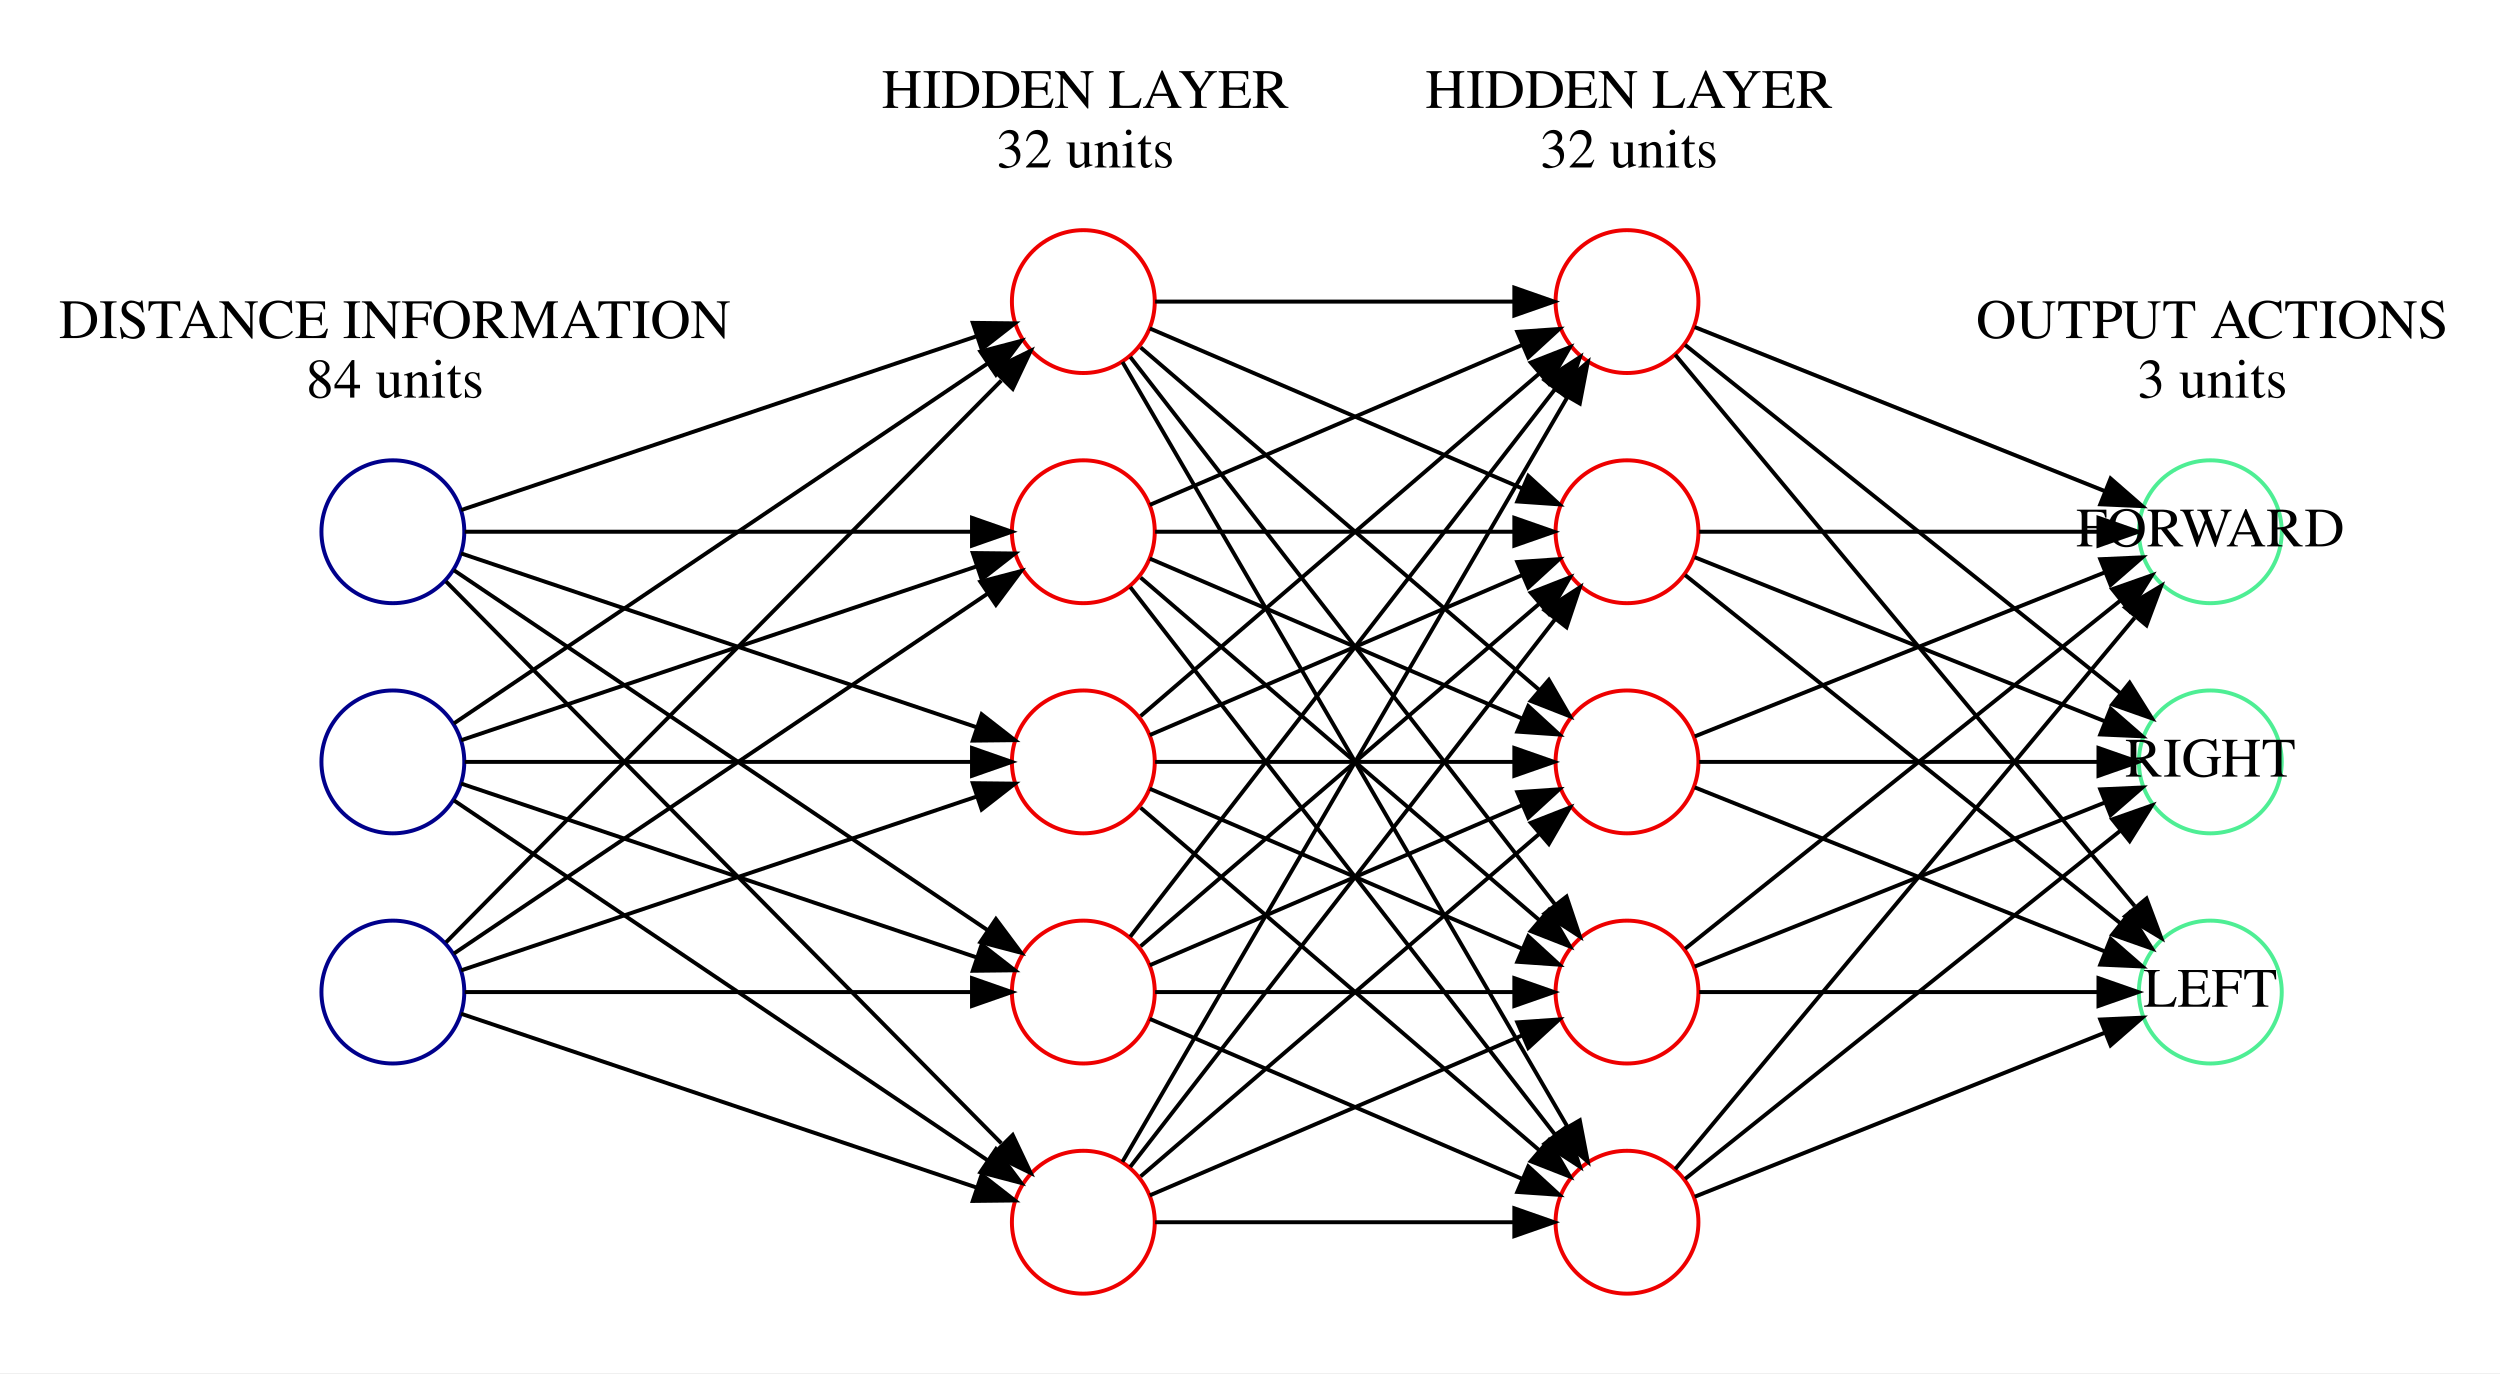
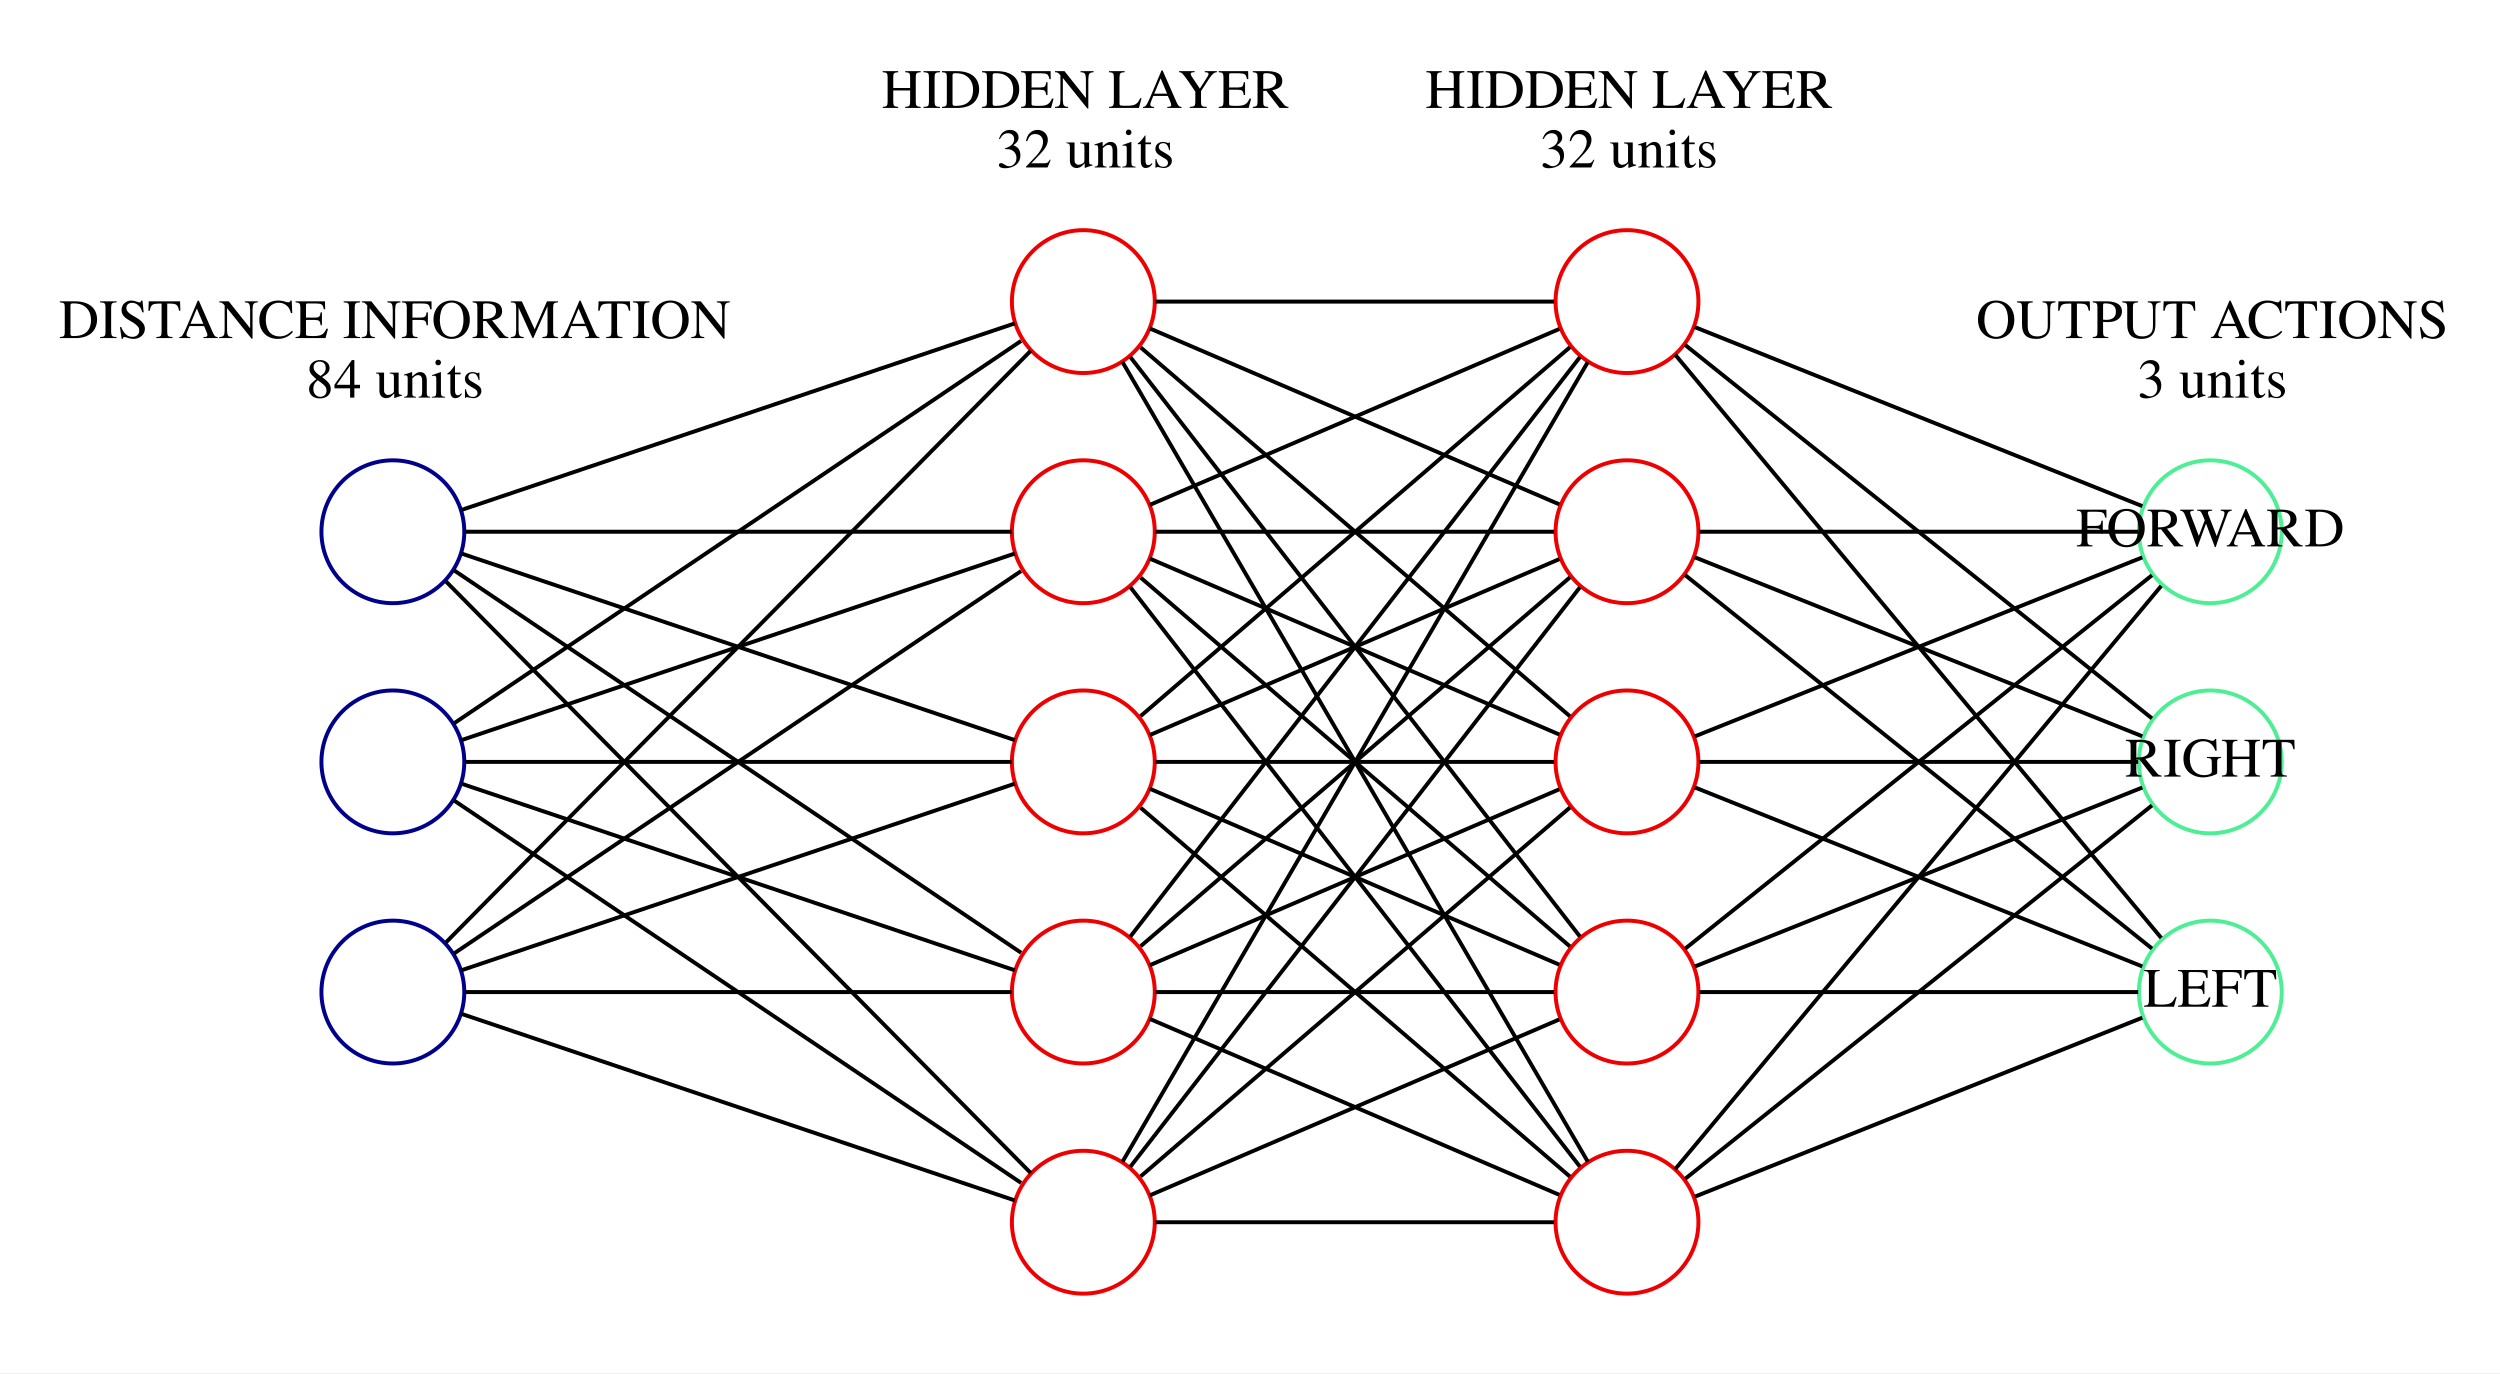
<svg xmlns="http://www.w3.org/2000/svg" width="630pt" height="346pt" viewBox="0.00 0.00 630.00 346.00">
  <g id="graph0" class="graph" transform="scale(1 1) rotate(0) translate(4 342)">
    <polygon fill="white" stroke="none" points="-4,4 -4,-342 626,-342 626,4 -4,4" />
    <g id="clust1" class="cluster">
      <polygon fill="none" stroke="white" points="0,-66 0,-272 191,-272 191,-66 0,-66" />
      <text text-anchor="middle" x="95.5" y="-256.8" font-family="Times,serif" font-size="14.00">DISTANCE INFORMATION </text>
      <text text-anchor="middle" x="95.5" y="-241.8" font-family="Times,serif" font-size="14.00">84 units</text>
    </g>
    <g id="clust2" class="cluster">
      <polygon fill="none" stroke="white" points="211,-8 211,-330 328,-330 328,-8 211,-8" />
      <text text-anchor="middle" x="269.5" y="-314.8" font-family="Times,serif" font-size="14.00">HIDDEN LAYER</text>
      <text text-anchor="middle" x="269.5" y="-299.8" font-family="Times,serif" font-size="14.00">32 units</text>
    </g>
    <g id="clust3" class="cluster">
      <polygon fill="none" stroke="white" points="348,-8 348,-330 465,-330 465,-8 348,-8" />
      <text text-anchor="middle" x="406.5" y="-314.8" font-family="Times,serif" font-size="14.00">HIDDEN LAYER</text>
      <text text-anchor="middle" x="406.5" y="-299.8" font-family="Times,serif" font-size="14.00">32 units</text>
    </g>
    <g id="clust4" class="cluster">
      <polygon fill="none" stroke="white" points="485,-66 485,-272 622,-272 622,-66 485,-66" />
      <text text-anchor="middle" x="553.5" y="-256.8" font-family="Times,serif" font-size="14.00">OUTPUT ACTIONS</text>
      <text text-anchor="middle" x="553.5" y="-241.8" font-family="Times,serif" font-size="14.00">3 units</text>
    </g>
    <g id="node1" class="node">
      <ellipse fill="none" stroke="#00008b" cx="95" cy="-150" rx="18" ry="18" />
    </g>
    <g id="node4" class="node">
      <ellipse fill="none" stroke="#ee0000" cx="269" cy="-92" rx="18" ry="18" />
    </g>
    <g id="edge1" class="edge">
-       <path fill="none" stroke="black" d="M112.181,-144.544C142.018,-134.482 205.935,-112.929 241.947,-100.785" />
-       <polygon fill="black" stroke="black" points="243.379,-103.996 251.736,-97.484 241.142,-97.363 243.379,-103.996" />
+       <path fill="none" stroke="black" d="M112.181,-144.544C144.963,-133.489 218.886,-108.562 251.736,-97.484" />
    </g>
    <g id="node5" class="node">
      <ellipse fill="none" stroke="#ee0000" cx="269" cy="-34" rx="18" ry="18" />
    </g>
    <g id="edge2" class="edge">
-       <path fill="none" stroke="black" d="M110.369,-140.309C140.141,-120.23 208.793,-73.93 244.878,-49.594" />
-       <polygon fill="black" stroke="black" points="246.974,-52.402 253.308,-43.909 243.06,-46.599 246.974,-52.402" />
+       <path fill="none" stroke="black" d="M110.369,-140.309C142.664,-118.529 220.709,-65.894 253.308,-43.909" />
    </g>
    <g id="node6" class="node">
      <ellipse fill="none" stroke="#ee0000" cx="269" cy="-266" rx="18" ry="18" />
    </g>
    <g id="edge3" class="edge">
-       <path fill="none" stroke="black" d="M110.369,-159.691C140.141,-179.77 208.793,-226.07 244.878,-250.406" />
-       <polygon fill="black" stroke="black" points="243.06,-253.401 253.308,-256.091 246.974,-247.598 243.06,-253.401" />
+       <path fill="none" stroke="black" d="M110.369,-159.691C142.664,-181.471 220.709,-234.106 253.308,-256.091" />
    </g>
    <g id="node7" class="node">
      <ellipse fill="none" stroke="#ee0000" cx="269" cy="-208" rx="18" ry="18" />
    </g>
    <g id="edge4" class="edge">
-       <path fill="none" stroke="black" d="M112.181,-155.456C142.018,-165.518 205.935,-187.071 241.947,-199.215" />
-       <polygon fill="black" stroke="black" points="241.142,-202.637 251.736,-202.516 243.379,-196.004 241.142,-202.637" />
+       <path fill="none" stroke="black" d="M112.181,-155.456C144.963,-166.511 218.886,-191.438 251.736,-202.516" />
    </g>
    <g id="node8" class="node">
      <ellipse fill="none" stroke="#ee0000" cx="269" cy="-150" rx="18" ry="18" />
    </g>
    <g id="edge5" class="edge">
-       <path fill="none" stroke="black" d="M113.121,-150C142.999,-150 204.887,-150 240.726,-150" />
-       <polygon fill="black" stroke="black" points="240.948,-153.5 250.948,-150 240.948,-146.5 240.948,-153.5" />
+       <path fill="none" stroke="black" d="M113.121,-150C146.09,-150 218.034,-150 250.948,-150" />
    </g>
    <g id="node2" class="node">
      <ellipse fill="none" stroke="#00008b" cx="95" cy="-92" rx="18" ry="18" />
    </g>
    <g id="edge6" class="edge">
-       <path fill="none" stroke="black" d="M113.121,-92C142.999,-92 204.887,-92 240.726,-92" />
-       <polygon fill="black" stroke="black" points="240.948,-95.5 250.948,-92 240.948,-88.5 240.948,-95.5" />
+       <path fill="none" stroke="black" d="M113.121,-92C146.09,-92 218.034,-92 250.948,-92" />
    </g>
    <g id="edge7" class="edge">
-       <path fill="none" stroke="black" d="M112.181,-86.543C142.018,-76.482 205.935,-54.929 241.947,-42.785" />
-       <polygon fill="black" stroke="black" points="243.379,-45.996 251.736,-39.484 241.142,-39.363 243.379,-45.996" />
+       <path fill="none" stroke="black" d="M112.181,-86.543C144.963,-75.489 218.886,-50.562 251.736,-39.484" />
    </g>
    <g id="edge8" class="edge">
-       <path fill="none" stroke="black" d="M108.37,-104.514C137.874,-134.361 212.573,-209.928 248.333,-246.104" />
-       <polygon fill="black" stroke="black" points="246.223,-248.948 255.742,-253.6 251.201,-244.027 246.223,-248.948" />
+       <path fill="none" stroke="black" d="M108.37,-104.514C140.105,-136.618 224.13,-221.62 255.742,-253.6" />
    </g>
    <g id="edge9" class="edge">
-       <path fill="none" stroke="black" d="M110.369,-101.691C140.141,-121.77 208.793,-168.07 244.878,-192.406" />
-       <polygon fill="black" stroke="black" points="243.06,-195.401 253.308,-198.091 246.974,-189.598 243.06,-195.401" />
+       <path fill="none" stroke="black" d="M110.369,-101.691C142.664,-123.471 220.709,-176.106 253.308,-198.091" />
    </g>
    <g id="edge10" class="edge">
-       <path fill="none" stroke="black" d="M112.181,-97.457C142.018,-107.518 205.935,-129.071 241.947,-141.215" />
-       <polygon fill="black" stroke="black" points="241.142,-144.637 251.736,-144.516 243.379,-138.004 241.142,-144.637" />
+       <path fill="none" stroke="black" d="M112.181,-97.457C144.963,-108.511 218.886,-133.438 251.736,-144.516" />
    </g>
    <g id="node3" class="node">
      <ellipse fill="none" stroke="#00008b" cx="95" cy="-208" rx="18" ry="18" />
    </g>
    <g id="edge11" class="edge">
-       <path fill="none" stroke="black" d="M110.369,-198.309C140.141,-178.23 208.793,-131.93 244.878,-107.594" />
-       <polygon fill="black" stroke="black" points="246.974,-110.402 253.308,-101.909 243.06,-104.599 246.974,-110.402" />
+       <path fill="none" stroke="black" d="M110.369,-198.309C142.664,-176.529 220.709,-123.894 253.308,-101.909" />
    </g>
    <g id="edge12" class="edge">
-       <path fill="none" stroke="black" d="M108.37,-195.486C137.874,-165.639 212.573,-90.072 248.333,-53.895" />
-       <polygon fill="black" stroke="black" points="251.201,-55.973 255.742,-46.4 246.223,-51.052 251.201,-55.973" />
+       <path fill="none" stroke="black" d="M108.37,-195.486C140.105,-163.382 224.13,-78.38 255.742,-46.4" />
    </g>
    <g id="edge13" class="edge">
-       <path fill="none" stroke="black" d="M112.181,-213.456C142.018,-223.518 205.935,-245.071 241.947,-257.215" />
-       <polygon fill="black" stroke="black" points="241.142,-260.637 251.736,-260.516 243.379,-254.004 241.142,-260.637" />
+       <path fill="none" stroke="black" d="M112.181,-213.456C144.963,-224.511 218.886,-249.438 251.736,-260.516" />
    </g>
    <g id="edge14" class="edge">
-       <path fill="none" stroke="black" d="M113.121,-208C142.999,-208 204.887,-208 240.726,-208" />
-       <polygon fill="black" stroke="black" points="240.948,-211.5 250.948,-208 240.948,-204.5 240.948,-211.5" />
+       <path fill="none" stroke="black" d="M113.121,-208C146.09,-208 218.034,-208 250.948,-208" />
    </g>
    <g id="edge15" class="edge">
-       <path fill="none" stroke="black" d="M112.181,-202.544C142.018,-192.482 205.935,-170.929 241.947,-158.785" />
-       <polygon fill="black" stroke="black" points="243.379,-161.996 251.736,-155.484 241.142,-155.363 243.379,-161.996" />
+       <path fill="none" stroke="black" d="M112.181,-202.544C144.963,-191.489 218.886,-166.562 251.736,-155.484" />
    </g>
    <g id="node9" class="node">
      <ellipse fill="none" stroke="#ee0000" cx="406" cy="-92" rx="18" ry="18" />
    </g>
    <g id="edge16" class="edge">
-       <path fill="none" stroke="black" d="M287.098,-92C309.897,-92 350.521,-92 377.614,-92" />
-       <polygon fill="black" stroke="black" points="377.615,-95.5 387.615,-92 377.615,-88.5 377.615,-95.5" />
+       <path fill="none" stroke="black" d="M287.098,-92C312.924,-92 361.62,-92 387.615,-92" />
    </g>
    <g id="node10" class="node">
      <ellipse fill="none" stroke="#ee0000" cx="406" cy="-34" rx="18" ry="18" />
    </g>
    <g id="edge21" class="edge">
-       <path fill="none" stroke="black" d="M285.75,-85.233C308.794,-75.333 351.949,-56.792 379.537,-44.94" />
-       <polygon fill="black" stroke="black" points="381.125,-48.067 388.931,-40.904 378.362,-41.635 381.125,-48.067" />
+       <path fill="none" stroke="black" d="M285.75,-85.233C311.624,-74.117 362.851,-52.108 388.931,-40.904" />
    </g>
    <g id="node11" class="node">
      <ellipse fill="none" stroke="#ee0000" cx="406" cy="-266" rx="18" ry="18" />
    </g>
    <g id="edge26" class="edge">
-       <path fill="none" stroke="black" d="M280.819,-105.945C304.221,-136.107 359.699,-207.612 387.902,-243.963" />
-       <polygon fill="black" stroke="black" points="385.234,-246.233 394.129,-251.989 390.764,-241.942 385.234,-246.233" />
+       <path fill="none" stroke="black" d="M280.819,-105.945C306.097,-138.525 368.801,-219.343 394.129,-251.989" />
    </g>
    <g id="node12" class="node">
      <ellipse fill="none" stroke="#ee0000" cx="406" cy="-208" rx="18" ry="18" />
    </g>
    <g id="edge31" class="edge">
-       <path fill="none" stroke="black" d="M283.438,-103.547C306.99,-123.784 355.883,-165.796 383.956,-189.918" />
-       <polygon fill="black" stroke="black" points="381.751,-192.638 391.616,-196.5 386.313,-187.328 381.751,-192.638" />
+       <path fill="none" stroke="black" d="M283.438,-103.547C309.315,-125.781 365.783,-174.302 391.616,-196.5" />
    </g>
    <g id="node13" class="node">
      <ellipse fill="none" stroke="#ee0000" cx="406" cy="-150" rx="18" ry="18" />
    </g>
    <g id="edge36" class="edge">
-       <path fill="none" stroke="black" d="M285.75,-98.767C308.794,-108.667 351.949,-127.208 379.537,-139.061" />
-       <polygon fill="black" stroke="black" points="378.362,-142.365 388.931,-143.096 381.125,-135.933 378.362,-142.365" />
+       <path fill="none" stroke="black" d="M285.75,-98.767C311.624,-109.883 362.851,-131.892 388.931,-143.096" />
    </g>
    <g id="edge17" class="edge">
-       <path fill="none" stroke="black" d="M285.75,-40.767C308.794,-50.667 351.949,-69.208 379.537,-81.061" />
-       <polygon fill="black" stroke="black" points="378.362,-84.365 388.931,-85.097 381.125,-77.933 378.362,-84.365" />
+       <path fill="none" stroke="black" d="M285.75,-40.767C311.624,-51.883 362.851,-73.892 388.931,-85.097" />
    </g>
    <g id="edge22" class="edge">
-       <path fill="none" stroke="black" d="M287.098,-34C309.897,-34 350.521,-34 377.614,-34" />
-       <polygon fill="black" stroke="black" points="377.615,-37.5 387.615,-34 377.615,-30.5 377.615,-37.5" />
+       <path fill="none" stroke="black" d="M287.098,-34C312.924,-34 361.62,-34 387.615,-34" />
    </g>
    <g id="edge27" class="edge">
-       <path fill="none" stroke="black" d="M278.858,-49.222C301.79,-88.632 363.244,-194.242 391.024,-241.982" />
-       <polygon fill="black" stroke="black" points="388.055,-243.839 396.11,-250.722 394.105,-240.318 388.055,-243.839" />
+       <path fill="none" stroke="black" d="M278.858,-49.222C303.319,-91.259 371.61,-208.618 396.11,-250.722" />
    </g>
    <g id="edge32" class="edge">
-       <path fill="none" stroke="black" d="M280.819,-47.945C304.221,-78.107 359.699,-149.612 387.902,-185.963" />
-       <polygon fill="black" stroke="black" points="385.234,-188.233 394.129,-193.989 390.764,-183.942 385.234,-188.233" />
+       <path fill="none" stroke="black" d="M280.819,-47.945C306.097,-80.525 368.801,-161.343 394.129,-193.989" />
    </g>
    <g id="edge37" class="edge">
-       <path fill="none" stroke="black" d="M283.438,-45.547C306.99,-65.784 355.883,-107.796 383.956,-131.918" />
-       <polygon fill="black" stroke="black" points="381.751,-134.638 391.616,-138.5 386.313,-129.328 381.751,-134.638" />
+       <path fill="none" stroke="black" d="M283.438,-45.547C309.315,-67.781 365.783,-116.302 391.616,-138.5" />
    </g>
    <g id="edge18" class="edge">
-       <path fill="none" stroke="black" d="M280.819,-252.055C304.221,-221.893 359.699,-150.388 387.902,-114.037" />
-       <polygon fill="black" stroke="black" points="390.764,-116.058 394.129,-106.011 385.234,-111.767 390.764,-116.058" />
+       <path fill="none" stroke="black" d="M280.819,-252.055C306.097,-219.475 368.801,-138.657 394.129,-106.011" />
    </g>
    <g id="edge23" class="edge">
-       <path fill="none" stroke="black" d="M278.858,-250.778C301.79,-211.368 363.244,-105.758 391.024,-58.018" />
-       <polygon fill="black" stroke="black" points="394.105,-59.682 396.11,-49.278 388.055,-56.161 394.105,-59.682" />
+       <path fill="none" stroke="black" d="M278.858,-250.778C303.319,-208.741 371.61,-91.382 396.11,-49.278" />
    </g>
    <g id="edge28" class="edge">
-       <path fill="none" stroke="black" d="M287.098,-266C309.897,-266 350.521,-266 377.614,-266" />
-       <polygon fill="black" stroke="black" points="377.615,-269.5 387.615,-266 377.615,-262.5 377.615,-269.5" />
+       <path fill="none" stroke="black" d="M287.098,-266C312.924,-266 361.62,-266 387.615,-266" />
    </g>
    <g id="edge33" class="edge">
-       <path fill="none" stroke="black" d="M285.75,-259.233C308.794,-249.333 351.949,-230.792 379.537,-218.939" />
-       <polygon fill="black" stroke="black" points="381.125,-222.067 388.931,-214.904 378.362,-215.635 381.125,-222.067" />
+       <path fill="none" stroke="black" d="M285.75,-259.233C311.624,-248.117 362.851,-226.108 388.931,-214.904" />
    </g>
    <g id="edge38" class="edge">
-       <path fill="none" stroke="black" d="M283.438,-254.453C306.99,-234.216 355.883,-192.204 383.956,-168.082" />
-       <polygon fill="black" stroke="black" points="386.313,-170.672 391.616,-161.5 381.751,-165.362 386.313,-170.672" />
+       <path fill="none" stroke="black" d="M283.438,-254.453C309.315,-232.219 365.783,-183.698 391.616,-161.5" />
    </g>
    <g id="edge19" class="edge">
-       <path fill="none" stroke="black" d="M283.438,-196.453C306.99,-176.216 355.883,-134.204 383.956,-110.082" />
-       <polygon fill="black" stroke="black" points="386.313,-112.672 391.616,-103.5 381.751,-107.362 386.313,-112.672" />
+       <path fill="none" stroke="black" d="M283.438,-196.453C309.315,-174.219 365.783,-125.698 391.616,-103.5" />
    </g>
    <g id="edge24" class="edge">
-       <path fill="none" stroke="black" d="M280.819,-194.055C304.221,-163.893 359.699,-92.388 387.902,-56.037" />
-       <polygon fill="black" stroke="black" points="390.764,-58.058 394.129,-48.011 385.234,-53.767 390.764,-58.058" />
+       <path fill="none" stroke="black" d="M280.819,-194.055C306.097,-161.475 368.801,-80.657 394.129,-48.011" />
    </g>
    <g id="edge29" class="edge">
-       <path fill="none" stroke="black" d="M285.75,-214.767C308.794,-224.667 351.949,-243.208 379.537,-255.061" />
-       <polygon fill="black" stroke="black" points="378.362,-258.365 388.931,-259.096 381.125,-251.933 378.362,-258.365" />
+       <path fill="none" stroke="black" d="M285.75,-214.767C311.624,-225.883 362.851,-247.892 388.931,-259.096" />
    </g>
    <g id="edge34" class="edge">
-       <path fill="none" stroke="black" d="M287.098,-208C309.897,-208 350.521,-208 377.614,-208" />
-       <polygon fill="black" stroke="black" points="377.615,-211.5 387.615,-208 377.615,-204.5 377.615,-211.5" />
+       <path fill="none" stroke="black" d="M287.098,-208C312.924,-208 361.62,-208 387.615,-208" />
    </g>
    <g id="edge39" class="edge">
-       <path fill="none" stroke="black" d="M285.75,-201.233C308.794,-191.333 351.949,-172.792 379.537,-160.939" />
-       <polygon fill="black" stroke="black" points="381.125,-164.067 388.931,-156.904 378.362,-157.635 381.125,-164.067" />
+       <path fill="none" stroke="black" d="M285.75,-201.233C311.624,-190.117 362.851,-168.108 388.931,-156.904" />
    </g>
    <g id="edge20" class="edge">
-       <path fill="none" stroke="black" d="M285.75,-143.233C308.794,-133.333 351.949,-114.792 379.537,-102.939" />
-       <polygon fill="black" stroke="black" points="381.125,-106.067 388.931,-98.903 378.362,-99.635 381.125,-106.067" />
+       <path fill="none" stroke="black" d="M285.75,-143.233C311.624,-132.117 362.851,-110.108 388.931,-98.903" />
    </g>
    <g id="edge25" class="edge">
-       <path fill="none" stroke="black" d="M283.438,-138.453C306.99,-118.216 355.883,-76.204 383.956,-52.082" />
-       <polygon fill="black" stroke="black" points="386.313,-54.672 391.616,-45.5 381.751,-49.362 386.313,-54.672" />
+       <path fill="none" stroke="black" d="M283.438,-138.453C309.315,-116.219 365.783,-67.698 391.616,-45.5" />
    </g>
    <g id="edge30" class="edge">
-       <path fill="none" stroke="black" d="M283.438,-161.547C306.99,-181.784 355.883,-223.796 383.956,-247.918" />
-       <polygon fill="black" stroke="black" points="381.751,-250.638 391.616,-254.5 386.313,-245.328 381.751,-250.638" />
+       <path fill="none" stroke="black" d="M283.438,-161.547C309.315,-183.781 365.783,-232.302 391.616,-254.5" />
    </g>
    <g id="edge35" class="edge">
-       <path fill="none" stroke="black" d="M285.75,-156.767C308.794,-166.667 351.949,-185.208 379.537,-197.061" />
-       <polygon fill="black" stroke="black" points="378.362,-200.365 388.931,-201.096 381.125,-193.933 378.362,-200.365" />
+       <path fill="none" stroke="black" d="M285.75,-156.767C311.624,-167.883 362.851,-189.892 388.931,-201.096" />
    </g>
    <g id="edge40" class="edge">
-       <path fill="none" stroke="black" d="M287.098,-150C309.897,-150 350.521,-150 377.614,-150" />
-       <polygon fill="black" stroke="black" points="377.615,-153.5 387.615,-150 377.615,-146.5 377.615,-153.5" />
+       <path fill="none" stroke="black" d="M287.098,-150C312.924,-150 361.62,-150 387.615,-150" />
    </g>
    <g id="node14" class="node">
      <ellipse fill="none" stroke="#4eee94" cx="553" cy="-92" rx="18" ry="18" />
      <text text-anchor="middle" x="553" y="-88.3" font-family="Times,serif" font-size="14.00">LEFT</text>
    </g>
    <g id="edge41" class="edge">
-       <path fill="none" stroke="black" d="M424.203,-92C449.057,-92 495.258,-92 524.772,-92" />
-       <polygon fill="black" stroke="black" points="524.82,-95.5 534.82,-92 524.82,-88.5 524.82,-95.5" />
+       <path fill="none" stroke="black" d="M424.203,-92C452.109,-92 506.927,-92 534.82,-92" />
    </g>
    <g id="node15" class="node">
      <ellipse fill="none" stroke="#4eee94" cx="553" cy="-208" rx="18" ry="18" />
      <text text-anchor="middle" x="553" y="-204.3" font-family="Times,serif" font-size="14.00">FORWARD</text>
    </g>
    <g id="edge51" class="edge">
-       <path fill="none" stroke="black" d="M420.641,-102.913C445.902,-123.122 500.141,-166.513 530.426,-190.741" />
-       <polygon fill="black" stroke="black" points="528.294,-193.518 538.289,-197.031 532.667,-188.051 528.294,-193.518" />
+       <path fill="none" stroke="black" d="M420.641,-102.913C448.277,-125.022 510.596,-174.876 538.289,-197.031" />
    </g>
    <g id="node16" class="node">
      <ellipse fill="none" stroke="#4eee94" cx="553" cy="-150" rx="18" ry="18" />
      <text text-anchor="middle" x="553" y="-146.3" font-family="Times,serif" font-size="14.00">RIGHT</text>
    </g>
    <g id="edge46" class="edge">
-       <path fill="none" stroke="black" d="M423.072,-98.429C448.113,-108.445 496.659,-127.863 526.51,-139.804" />
-       <polygon fill="black" stroke="black" points="525.272,-143.078 535.856,-143.543 527.872,-136.579 525.272,-143.078" />
+       <path fill="none" stroke="black" d="M423.072,-98.429C450.944,-109.577 507.934,-132.374 535.856,-143.543" />
    </g>
    <g id="edge42" class="edge">
-       <path fill="none" stroke="black" d="M423.072,-40.429C448.113,-50.445 496.659,-69.863 526.51,-81.804" />
-       <polygon fill="black" stroke="black" points="525.272,-85.078 535.856,-85.543 527.872,-78.579 525.272,-85.078" />
+       <path fill="none" stroke="black" d="M423.072,-40.429C450.944,-51.577 507.934,-74.374 535.856,-85.543" />
    </g>
    <g id="edge52" class="edge">
-       <path fill="none" stroke="black" d="M418.137,-47.365C443.063,-77.276 503.534,-149.841 533.929,-186.314" />
-       <polygon fill="black" stroke="black" points="531.534,-188.908 540.625,-194.35 536.912,-184.427 531.534,-188.908" />
+       <path fill="none" stroke="black" d="M418.137,-47.365C445.061,-79.674 513.458,-161.75 540.625,-194.35" />
    </g>
    <g id="edge47" class="edge">
-       <path fill="none" stroke="black" d="M420.641,-44.913C445.902,-65.122 500.141,-108.513 530.426,-132.741" />
-       <polygon fill="black" stroke="black" points="528.294,-135.518 538.289,-139.031 532.667,-130.051 528.294,-135.518" />
+       <path fill="none" stroke="black" d="M420.641,-44.913C448.277,-67.022 510.596,-116.876 538.289,-139.031" />
    </g>
    <g id="edge43" class="edge">
-       <path fill="none" stroke="black" d="M418.137,-252.635C443.063,-222.724 503.534,-150.159 533.929,-113.686" />
-       <polygon fill="black" stroke="black" points="536.912,-115.573 540.625,-105.65 531.534,-111.092 536.912,-115.573" />
+       <path fill="none" stroke="black" d="M418.137,-252.635C445.061,-220.327 513.458,-138.25 540.625,-105.65" />
    </g>
    <g id="edge53" class="edge">
-       <path fill="none" stroke="black" d="M423.072,-259.571C448.113,-249.555 496.659,-230.137 526.51,-218.196" />
-       <polygon fill="black" stroke="black" points="527.872,-221.421 535.856,-214.457 525.272,-214.922 527.872,-221.421" />
+       <path fill="none" stroke="black" d="M423.072,-259.571C450.944,-248.423 507.934,-225.626 535.856,-214.457" />
    </g>
    <g id="edge48" class="edge">
-       <path fill="none" stroke="black" d="M420.641,-255.087C445.902,-234.878 500.141,-191.487 530.426,-167.259" />
-       <polygon fill="black" stroke="black" points="532.667,-169.949 538.289,-160.969 528.294,-164.482 532.667,-169.949" />
+       <path fill="none" stroke="black" d="M420.641,-255.087C448.277,-232.978 510.596,-183.124 538.289,-160.969" />
    </g>
    <g id="edge44" class="edge">
-       <path fill="none" stroke="black" d="M420.641,-197.087C445.902,-176.878 500.141,-133.487 530.426,-109.259" />
-       <polygon fill="black" stroke="black" points="532.667,-111.949 538.289,-102.969 528.294,-106.482 532.667,-111.949" />
+       <path fill="none" stroke="black" d="M420.641,-197.087C448.277,-174.978 510.596,-125.124 538.289,-102.969" />
    </g>
    <g id="edge54" class="edge">
-       <path fill="none" stroke="black" d="M424.203,-208C449.057,-208 495.258,-208 524.772,-208" />
-       <polygon fill="black" stroke="black" points="524.82,-211.5 534.82,-208 524.82,-204.5 524.82,-211.5" />
+       <path fill="none" stroke="black" d="M424.203,-208C452.109,-208 506.927,-208 534.82,-208" />
    </g>
    <g id="edge49" class="edge">
-       <path fill="none" stroke="black" d="M423.072,-201.571C448.113,-191.555 496.659,-172.137 526.51,-160.196" />
-       <polygon fill="black" stroke="black" points="527.872,-163.421 535.856,-156.457 525.272,-156.922 527.872,-163.421" />
+       <path fill="none" stroke="black" d="M423.072,-201.571C450.944,-190.423 507.934,-167.626 535.856,-156.457" />
    </g>
    <g id="edge45" class="edge">
-       <path fill="none" stroke="black" d="M423.072,-143.571C448.113,-133.555 496.659,-114.137 526.51,-102.196" />
-       <polygon fill="black" stroke="black" points="527.872,-105.421 535.856,-98.457 525.272,-98.922 527.872,-105.421" />
+       <path fill="none" stroke="black" d="M423.072,-143.571C450.944,-132.423 507.934,-109.626 535.856,-98.457" />
    </g>
    <g id="edge55" class="edge">
-       <path fill="none" stroke="black" d="M423.072,-156.429C448.113,-166.445 496.659,-185.863 526.51,-197.804" />
-       <polygon fill="black" stroke="black" points="525.272,-201.078 535.856,-201.543 527.872,-194.579 525.272,-201.078" />
+       <path fill="none" stroke="black" d="M423.072,-156.429C450.944,-167.577 507.934,-190.374 535.856,-201.543" />
    </g>
    <g id="edge50" class="edge">
-       <path fill="none" stroke="black" d="M424.203,-150C449.057,-150 495.258,-150 524.772,-150" />
-       <polygon fill="black" stroke="black" points="524.82,-153.5 534.82,-150 524.82,-146.5 524.82,-153.5" />
+       <path fill="none" stroke="black" d="M424.203,-150C452.109,-150 506.927,-150 534.82,-150" />
    </g>
  </g>
</svg>
